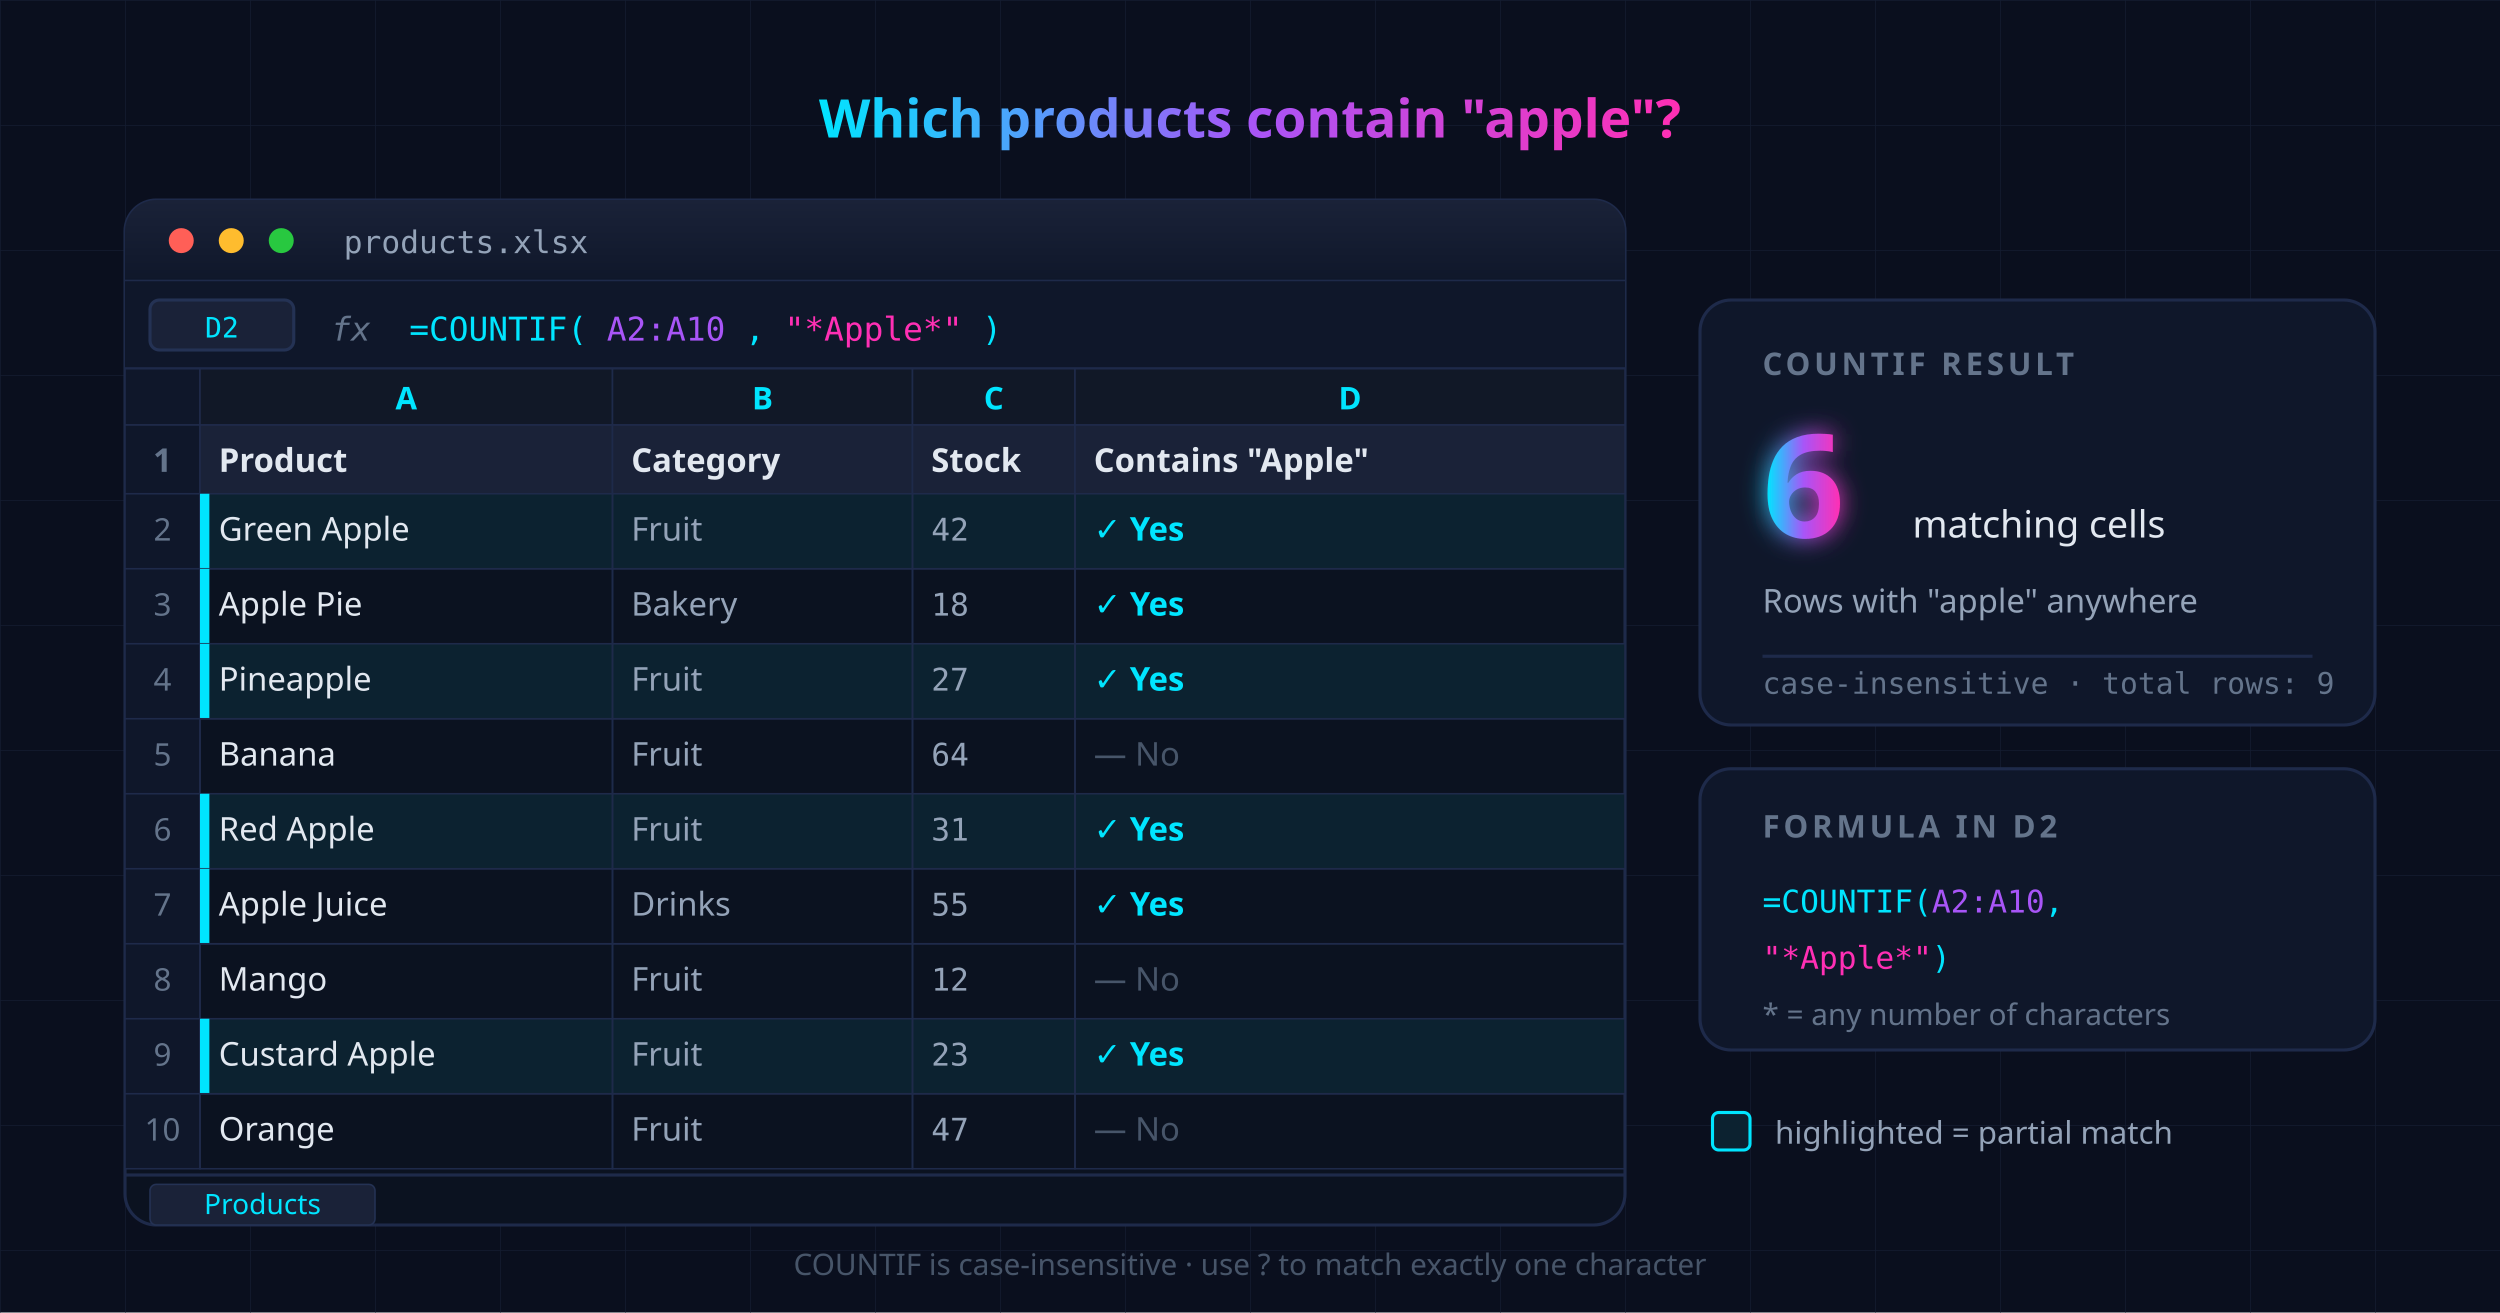
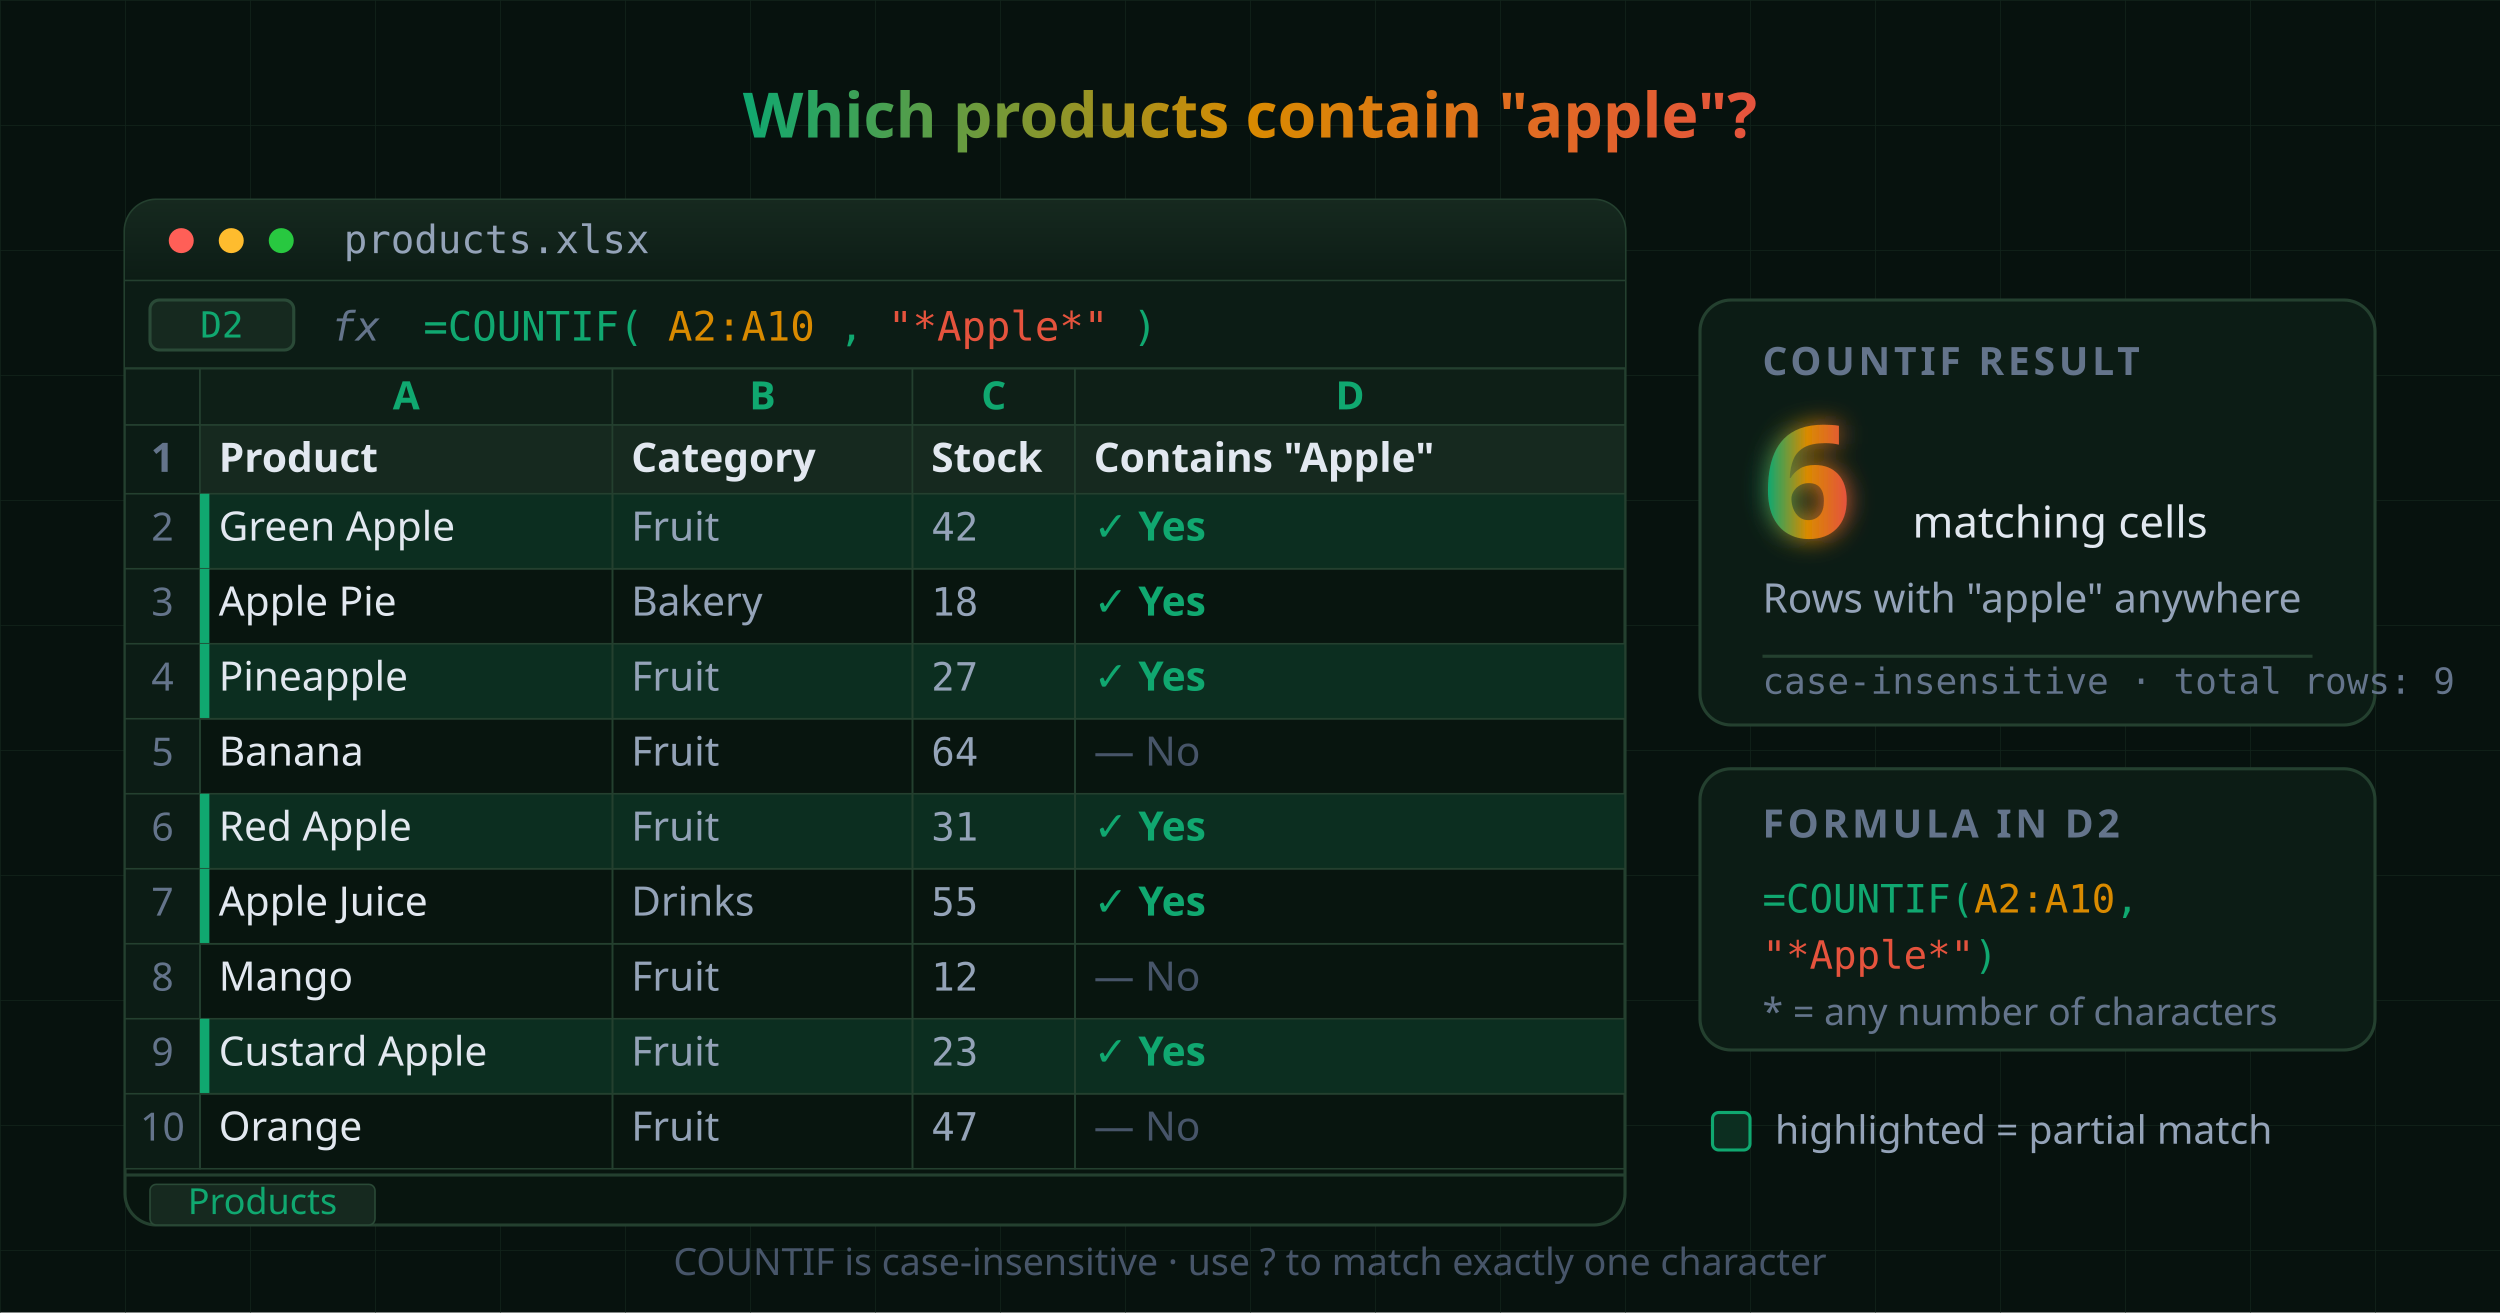
<svg xmlns="http://www.w3.org/2000/svg" viewBox="0 0 800 420" width="800" height="420">
  <defs>
    <pattern id="grid" width="40" height="40" patternUnits="userSpaceOnUse">
-       <path d="M 40 0 L 0 0 0 40" fill="none" stroke="#141c30" stroke-width="0.5" />
+       <path d="M 40 0 L 0 0 0 40" fill="none" stroke="#12241b" stroke-width="0.5" />
    </pattern>
    <linearGradient id="headerGrad" x1="0%" y1="0%" x2="0%" y2="100%">
-       <stop offset="0%" stop-color="#1a2238" />
-       <stop offset="100%" stop-color="#0f172a" />
+       <stop offset="0%" stop-color="#16291f" />
+       <stop offset="100%" stop-color="#0c1c15" />
    </linearGradient>
    <linearGradient id="accentGrad" x1="0%" y1="0%" x2="100%" y2="0%">
-       <stop offset="0%" stop-color="#00e5ff" />
-       <stop offset="50%" stop-color="#a855f7" />
-       <stop offset="100%" stop-color="#ff2fb4" />
+       <stop offset="0%" stop-color="#10a870" />
+       <stop offset="50%" stop-color="#d98a00" />
+       <stop offset="100%" stop-color="#e5533d" />
    </linearGradient>
    <filter id="glow" x="-60%" y="-60%" width="220%" height="220%">
      <feGaussianBlur stdDeviation="4" result="blur" />
      <feMerge>
        <feMergeNode in="blur" />
        <feMergeNode in="SourceGraphic" />
      </feMerge>
    </filter>
  </defs>
-   <rect width="800" height="420" fill="#0a0f1e" />
+   <rect width="800" height="420" fill="#07120e" />
  <rect width="800" height="420" fill="url(#grid)" />
-   <text x="400" y="44" text-anchor="middle" font-family="'Segoe UI',system-ui,-apple-system,sans-serif" font-size="17" font-weight="600" fill="url(#accentGrad)">Which products contain "apple"?</text>
-   <rect x="40" y="64" width="480" height="328" rx="10" fill="#0b1220" stroke="#1e2a4a" stroke-width="1" />
+   <text x="400" y="44" text-anchor="middle" font-family="'Segoe UI',system-ui,-apple-system,sans-serif" font-size="20" font-weight="600" fill="url(#accentGrad)">Which products contain "apple"?</text>
+   <rect x="40" y="64" width="480" height="328" rx="10" fill="#08150f" stroke="#24402f" stroke-width="1" />
  <path d="M 40 74 a 10 10 0 0 1 10 -10 h 460 a 10 10 0 0 1 10 10 v 16 h -480 z" fill="url(#headerGrad)" />
-   <line x1="40" y1="90" x2="520" y2="90" stroke="#1e2a4a" stroke-width="1" />
+   <line x1="40" y1="90" x2="520" y2="90" stroke="#24402f" stroke-width="1" />
  <circle cx="58" cy="77" r="4" fill="#ff5f57" />
  <circle cx="74" cy="77" r="4" fill="#febc2e" />
  <circle cx="90" cy="77" r="4" fill="#28c840" />
-   <text x="110" y="81" font-family="'JetBrains Mono',Consolas,monospace" font-size="10" fill="#94a3b8">products.xlsx</text>
-   <rect x="40" y="90" width="480" height="28" fill="#0f172a" />
-   <line x1="40" y1="118" x2="520" y2="118" stroke="#1e2a4a" stroke-width="1" />
-   <rect x="48" y="96" width="46" height="16" rx="3" fill="#1a2238" stroke="#243254" stroke-width="1" />
-   <text x="71" y="108" text-anchor="middle" font-family="'JetBrains Mono',Consolas,monospace" font-size="9" fill="#00e5ff">D2</text>
-   <text x="106" y="109" font-family="'JetBrains Mono',Consolas,monospace" font-size="10.5">
+   <text x="110" y="81" font-family="'JetBrains Mono',Consolas,monospace" font-size="12.5" fill="#94a3b8">products.xlsx</text>
+   <rect x="40" y="90" width="480" height="28" fill="#0c1c15" />
+   <line x1="40" y1="118" x2="520" y2="118" stroke="#24402f" stroke-width="1" />
+   <rect x="48" y="96" width="46" height="16" rx="3" fill="#16291f" stroke="#2a4a37" stroke-width="1" />
+   <text x="71" y="108" text-anchor="middle" font-family="'JetBrains Mono',Consolas,monospace" font-size="11.5" fill="#10a870">D2</text>
+   <text x="106" y="109" font-family="'JetBrains Mono',Consolas,monospace" font-size="13">
    <tspan fill="#64748b" font-style="italic">fx</tspan>
-     <tspan fill="#00e5ff" dx="6">=COUNTIF(</tspan>
-     <tspan fill="#a855f7">A2:A10</tspan>
-     <tspan fill="#00e5ff">, </tspan>
-     <tspan fill="#ff2fb4">"*Apple*"</tspan>
-     <tspan fill="#00e5ff">)</tspan>
+     <tspan fill="#10a870" dx="6">=COUNTIF(</tspan>
+     <tspan fill="#d98a00">A2:A10</tspan>
+     <tspan fill="#10a870">, </tspan>
+     <tspan fill="#e5533d">"*Apple*"</tspan>
+     <tspan fill="#10a870">)</tspan>
  </text>
-   <g font-family="'Segoe UI',system-ui,sans-serif" font-size="10" fill="#64748b">
-     <rect x="40" y="118" width="24" height="18" fill="#0f172a" stroke="#1e2a4a" stroke-width="0.5" />
-     <rect x="64" y="118" width="132" height="18" fill="#111827" stroke="#1e2a4a" stroke-width="0.5" />
-     <rect x="196" y="118" width="96" height="18" fill="#111827" stroke="#1e2a4a" stroke-width="0.5" />
-     <rect x="292" y="118" width="52" height="18" fill="#111827" stroke="#1e2a4a" stroke-width="0.5" />
-     <rect x="344" y="118" width="176" height="18" fill="#111827" stroke="#1e2a4a" stroke-width="0.5" />
-     <text x="130" y="131" text-anchor="middle" fill="#00e5ff" font-weight="600">A</text>
-     <text x="244" y="131" text-anchor="middle" fill="#00e5ff" font-weight="600">B</text>
-     <text x="318" y="131" text-anchor="middle" fill="#00e5ff" font-weight="600">C</text>
-     <text x="432" y="131" text-anchor="middle" fill="#00e5ff" font-weight="600">D</text>
+   <g font-family="'Segoe UI',system-ui,sans-serif" font-size="12.5" fill="#64748b">
+     <rect x="40" y="118" width="24" height="18" fill="#0c1c15" stroke="#24402f" stroke-width="0.5" />
+     <rect x="64" y="118" width="132" height="18" fill="#0e1f17" stroke="#24402f" stroke-width="0.5" />
+     <rect x="196" y="118" width="96" height="18" fill="#0e1f17" stroke="#24402f" stroke-width="0.5" />
+     <rect x="292" y="118" width="52" height="18" fill="#0e1f17" stroke="#24402f" stroke-width="0.5" />
+     <rect x="344" y="118" width="176" height="18" fill="#0e1f17" stroke="#24402f" stroke-width="0.5" />
+     <text x="130" y="131" text-anchor="middle" fill="#10a870" font-weight="600">A</text>
+     <text x="244" y="131" text-anchor="middle" fill="#10a870" font-weight="600">B</text>
+     <text x="318" y="131" text-anchor="middle" fill="#10a870" font-weight="600">C</text>
+     <text x="432" y="131" text-anchor="middle" fill="#10a870" font-weight="600">D</text>
  </g>
-   <g font-family="'Segoe UI',system-ui,sans-serif" font-size="10.5" font-weight="600" fill="#cbd5e1">
-     <rect x="40" y="136" width="480" height="22" fill="#1a2238" />
-     <rect x="40" y="136" width="24" height="22" fill="#0f172a" stroke="#1e2a4a" stroke-width="0.5" />
-     <rect x="64" y="136" width="132" height="22" fill="#1a2238" stroke="#1e2a4a" stroke-width="0.5" />
-     <rect x="196" y="136" width="96" height="22" fill="#1a2238" stroke="#1e2a4a" stroke-width="0.5" />
-     <rect x="292" y="136" width="52" height="22" fill="#1a2238" stroke="#1e2a4a" stroke-width="0.5" />
-     <rect x="344" y="136" width="176" height="22" fill="#1a2238" stroke="#1e2a4a" stroke-width="0.5" />
+   <g font-family="'Segoe UI',system-ui,sans-serif" font-size="13" font-weight="600" fill="#cbd5e1">
+     <rect x="40" y="136" width="480" height="22" fill="#16291f" />
+     <rect x="40" y="136" width="24" height="22" fill="#0c1c15" stroke="#24402f" stroke-width="0.5" />
+     <rect x="64" y="136" width="132" height="22" fill="#16291f" stroke="#24402f" stroke-width="0.5" />
+     <rect x="196" y="136" width="96" height="22" fill="#16291f" stroke="#24402f" stroke-width="0.5" />
+     <rect x="292" y="136" width="52" height="22" fill="#16291f" stroke="#24402f" stroke-width="0.5" />
+     <rect x="344" y="136" width="176" height="22" fill="#16291f" stroke="#24402f" stroke-width="0.5" />
    <text x="52" y="151" text-anchor="middle" fill="#64748b">1</text>
    <text x="70" y="151" fill="#e2e8f0">Product</text>
    <text x="202" y="151" fill="#e2e8f0">Category</text>
    <text x="298" y="151" fill="#e2e8f0">Stock</text>
    <text x="350" y="151" fill="#e2e8f0">Contains "Apple"</text>
  </g>
-   <g font-family="'Segoe UI',system-ui,sans-serif" font-size="10.5" fill="#e2e8f0">
-     <rect x="40" y="158" width="480" height="24" fill="#0c2230" />
-     <rect x="344" y="158" width="176" height="24" fill="#0c2230" />
-     <rect x="40" y="158" width="24" height="24" fill="#0f172a" stroke="#1e2a4a" stroke-width="0.5" />
-     <rect x="64" y="158" width="132" height="24" fill="none" stroke="#1e2a4a" stroke-width="0.5" />
-     <rect x="196" y="158" width="96" height="24" fill="none" stroke="#1e2a4a" stroke-width="0.5" />
-     <rect x="292" y="158" width="52" height="24" fill="none" stroke="#1e2a4a" stroke-width="0.5" />
-     <rect x="344" y="158" width="176" height="24" fill="none" stroke="#1e2a4a" stroke-width="0.5" />
-     <rect x="64" y="158" width="3" height="24" fill="#00e5ff" />
-     <text x="52" y="173" text-anchor="middle" fill="#64748b" font-size="10">2</text>
+   <g font-family="'Segoe UI',system-ui,sans-serif" font-size="13" fill="#e2e8f0">
+     <rect x="40" y="158" width="480" height="24" fill="#0c2e20" />
+     <rect x="344" y="158" width="176" height="24" fill="#0c2e20" />
+     <rect x="40" y="158" width="24" height="24" fill="#0c1c15" stroke="#24402f" stroke-width="0.5" />
+     <rect x="64" y="158" width="132" height="24" fill="none" stroke="#24402f" stroke-width="0.5" />
+     <rect x="196" y="158" width="96" height="24" fill="none" stroke="#24402f" stroke-width="0.5" />
+     <rect x="292" y="158" width="52" height="24" fill="none" stroke="#24402f" stroke-width="0.5" />
+     <rect x="344" y="158" width="176" height="24" fill="none" stroke="#24402f" stroke-width="0.5" />
+     <rect x="64" y="158" width="3" height="24" fill="#10a870" />
+     <text x="52" y="173" text-anchor="middle" fill="#64748b" font-size="12.5">2</text>
    <text x="70" y="173">Green Apple</text>
    <text x="202" y="173" fill="#94a3b8">Fruit</text>
-     <text x="298" y="173" fill="#94a3b8" font-family="'JetBrains Mono',Consolas,monospace" font-size="10">42</text>
-     <text x="350" y="173" fill="#00e5ff" font-weight="600">✓ Yes</text>
-     <rect x="40" y="182" width="24" height="24" fill="#0f172a" stroke="#1e2a4a" stroke-width="0.5" />
-     <rect x="64" y="182" width="132" height="24" fill="none" stroke="#1e2a4a" stroke-width="0.5" />
-     <rect x="196" y="182" width="96" height="24" fill="none" stroke="#1e2a4a" stroke-width="0.5" />
-     <rect x="292" y="182" width="52" height="24" fill="none" stroke="#1e2a4a" stroke-width="0.5" />
-     <rect x="344" y="182" width="176" height="24" fill="none" stroke="#1e2a4a" stroke-width="0.5" />
-     <rect x="64" y="182" width="3" height="24" fill="#00e5ff" />
-     <text x="52" y="197" text-anchor="middle" fill="#64748b" font-size="10">3</text>
+     <text x="298" y="173" fill="#94a3b8" font-family="'JetBrains Mono',Consolas,monospace" font-size="12.5">42</text>
+     <text x="350" y="173" fill="#10a870" font-weight="600">✓ Yes</text>
+     <rect x="40" y="182" width="24" height="24" fill="#0c1c15" stroke="#24402f" stroke-width="0.5" />
+     <rect x="64" y="182" width="132" height="24" fill="none" stroke="#24402f" stroke-width="0.5" />
+     <rect x="196" y="182" width="96" height="24" fill="none" stroke="#24402f" stroke-width="0.5" />
+     <rect x="292" y="182" width="52" height="24" fill="none" stroke="#24402f" stroke-width="0.5" />
+     <rect x="344" y="182" width="176" height="24" fill="none" stroke="#24402f" stroke-width="0.5" />
+     <rect x="64" y="182" width="3" height="24" fill="#10a870" />
+     <text x="52" y="197" text-anchor="middle" fill="#64748b" font-size="12.5">3</text>
    <text x="70" y="197">Apple Pie</text>
    <text x="202" y="197" fill="#94a3b8">Bakery</text>
-     <text x="298" y="197" fill="#94a3b8" font-family="'JetBrains Mono',Consolas,monospace" font-size="10">18</text>
-     <text x="350" y="197" fill="#00e5ff" font-weight="600">✓ Yes</text>
-     <rect x="40" y="206" width="480" height="24" fill="#0c2230" />
-     <rect x="40" y="206" width="24" height="24" fill="#0f172a" stroke="#1e2a4a" stroke-width="0.5" />
-     <rect x="64" y="206" width="132" height="24" fill="none" stroke="#1e2a4a" stroke-width="0.5" />
-     <rect x="196" y="206" width="96" height="24" fill="none" stroke="#1e2a4a" stroke-width="0.5" />
-     <rect x="292" y="206" width="52" height="24" fill="none" stroke="#1e2a4a" stroke-width="0.5" />
-     <rect x="344" y="206" width="176" height="24" fill="none" stroke="#1e2a4a" stroke-width="0.5" />
-     <rect x="64" y="206" width="3" height="24" fill="#00e5ff" />
-     <text x="52" y="221" text-anchor="middle" fill="#64748b" font-size="10">4</text>
+     <text x="298" y="197" fill="#94a3b8" font-family="'JetBrains Mono',Consolas,monospace" font-size="12.5">18</text>
+     <text x="350" y="197" fill="#10a870" font-weight="600">✓ Yes</text>
+     <rect x="40" y="206" width="480" height="24" fill="#0c2e20" />
+     <rect x="40" y="206" width="24" height="24" fill="#0c1c15" stroke="#24402f" stroke-width="0.5" />
+     <rect x="64" y="206" width="132" height="24" fill="none" stroke="#24402f" stroke-width="0.5" />
+     <rect x="196" y="206" width="96" height="24" fill="none" stroke="#24402f" stroke-width="0.5" />
+     <rect x="292" y="206" width="52" height="24" fill="none" stroke="#24402f" stroke-width="0.5" />
+     <rect x="344" y="206" width="176" height="24" fill="none" stroke="#24402f" stroke-width="0.5" />
+     <rect x="64" y="206" width="3" height="24" fill="#10a870" />
+     <text x="52" y="221" text-anchor="middle" fill="#64748b" font-size="12.5">4</text>
    <text x="70" y="221">Pineapple</text>
    <text x="202" y="221" fill="#94a3b8">Fruit</text>
-     <text x="298" y="221" fill="#94a3b8" font-family="'JetBrains Mono',Consolas,monospace" font-size="10">27</text>
-     <text x="350" y="221" fill="#00e5ff" font-weight="600">✓ Yes</text>
-     <rect x="40" y="230" width="24" height="24" fill="#0f172a" stroke="#1e2a4a" stroke-width="0.5" />
-     <rect x="64" y="230" width="132" height="24" fill="none" stroke="#1e2a4a" stroke-width="0.5" />
-     <rect x="196" y="230" width="96" height="24" fill="none" stroke="#1e2a4a" stroke-width="0.5" />
-     <rect x="292" y="230" width="52" height="24" fill="none" stroke="#1e2a4a" stroke-width="0.5" />
-     <rect x="344" y="230" width="176" height="24" fill="none" stroke="#1e2a4a" stroke-width="0.5" />
-     <text x="52" y="245" text-anchor="middle" fill="#64748b" font-size="10">5</text>
+     <text x="298" y="221" fill="#94a3b8" font-family="'JetBrains Mono',Consolas,monospace" font-size="12.5">27</text>
+     <text x="350" y="221" fill="#10a870" font-weight="600">✓ Yes</text>
+     <rect x="40" y="230" width="24" height="24" fill="#0c1c15" stroke="#24402f" stroke-width="0.5" />
+     <rect x="64" y="230" width="132" height="24" fill="none" stroke="#24402f" stroke-width="0.5" />
+     <rect x="196" y="230" width="96" height="24" fill="none" stroke="#24402f" stroke-width="0.5" />
+     <rect x="292" y="230" width="52" height="24" fill="none" stroke="#24402f" stroke-width="0.5" />
+     <rect x="344" y="230" width="176" height="24" fill="none" stroke="#24402f" stroke-width="0.5" />
+     <text x="52" y="245" text-anchor="middle" fill="#64748b" font-size="12.5">5</text>
    <text x="70" y="245">Banana</text>
    <text x="202" y="245" fill="#94a3b8">Fruit</text>
-     <text x="298" y="245" fill="#94a3b8" font-family="'JetBrains Mono',Consolas,monospace" font-size="10">64</text>
+     <text x="298" y="245" fill="#94a3b8" font-family="'JetBrains Mono',Consolas,monospace" font-size="12.5">64</text>
    <text x="350" y="245" fill="#475569">— No</text>
-     <rect x="40" y="254" width="480" height="24" fill="#0c2230" />
-     <rect x="40" y="254" width="24" height="24" fill="#0f172a" stroke="#1e2a4a" stroke-width="0.5" />
-     <rect x="64" y="254" width="132" height="24" fill="none" stroke="#1e2a4a" stroke-width="0.5" />
-     <rect x="196" y="254" width="96" height="24" fill="none" stroke="#1e2a4a" stroke-width="0.5" />
-     <rect x="292" y="254" width="52" height="24" fill="none" stroke="#1e2a4a" stroke-width="0.5" />
-     <rect x="344" y="254" width="176" height="24" fill="none" stroke="#1e2a4a" stroke-width="0.5" />
-     <rect x="64" y="254" width="3" height="24" fill="#00e5ff" />
-     <text x="52" y="269" text-anchor="middle" fill="#64748b" font-size="10">6</text>
+     <rect x="40" y="254" width="480" height="24" fill="#0c2e20" />
+     <rect x="40" y="254" width="24" height="24" fill="#0c1c15" stroke="#24402f" stroke-width="0.5" />
+     <rect x="64" y="254" width="132" height="24" fill="none" stroke="#24402f" stroke-width="0.5" />
+     <rect x="196" y="254" width="96" height="24" fill="none" stroke="#24402f" stroke-width="0.5" />
+     <rect x="292" y="254" width="52" height="24" fill="none" stroke="#24402f" stroke-width="0.5" />
+     <rect x="344" y="254" width="176" height="24" fill="none" stroke="#24402f" stroke-width="0.5" />
+     <rect x="64" y="254" width="3" height="24" fill="#10a870" />
+     <text x="52" y="269" text-anchor="middle" fill="#64748b" font-size="12.5">6</text>
    <text x="70" y="269">Red Apple</text>
    <text x="202" y="269" fill="#94a3b8">Fruit</text>
-     <text x="298" y="269" fill="#94a3b8" font-family="'JetBrains Mono',Consolas,monospace" font-size="10">31</text>
-     <text x="350" y="269" fill="#00e5ff" font-weight="600">✓ Yes</text>
-     <rect x="40" y="278" width="24" height="24" fill="#0f172a" stroke="#1e2a4a" stroke-width="0.5" />
-     <rect x="64" y="278" width="132" height="24" fill="none" stroke="#1e2a4a" stroke-width="0.5" />
-     <rect x="196" y="278" width="96" height="24" fill="none" stroke="#1e2a4a" stroke-width="0.5" />
-     <rect x="292" y="278" width="52" height="24" fill="none" stroke="#1e2a4a" stroke-width="0.5" />
-     <rect x="344" y="278" width="176" height="24" fill="none" stroke="#1e2a4a" stroke-width="0.5" />
-     <rect x="64" y="278" width="3" height="24" fill="#00e5ff" />
-     <text x="52" y="293" text-anchor="middle" fill="#64748b" font-size="10">7</text>
+     <text x="298" y="269" fill="#94a3b8" font-family="'JetBrains Mono',Consolas,monospace" font-size="12.5">31</text>
+     <text x="350" y="269" fill="#10a870" font-weight="600">✓ Yes</text>
+     <rect x="40" y="278" width="24" height="24" fill="#0c1c15" stroke="#24402f" stroke-width="0.5" />
+     <rect x="64" y="278" width="132" height="24" fill="none" stroke="#24402f" stroke-width="0.5" />
+     <rect x="196" y="278" width="96" height="24" fill="none" stroke="#24402f" stroke-width="0.5" />
+     <rect x="292" y="278" width="52" height="24" fill="none" stroke="#24402f" stroke-width="0.5" />
+     <rect x="344" y="278" width="176" height="24" fill="none" stroke="#24402f" stroke-width="0.5" />
+     <rect x="64" y="278" width="3" height="24" fill="#10a870" />
+     <text x="52" y="293" text-anchor="middle" fill="#64748b" font-size="12.5">7</text>
    <text x="70" y="293">Apple Juice</text>
    <text x="202" y="293" fill="#94a3b8">Drinks</text>
-     <text x="298" y="293" fill="#94a3b8" font-family="'JetBrains Mono',Consolas,monospace" font-size="10">55</text>
-     <text x="350" y="293" fill="#00e5ff" font-weight="600">✓ Yes</text>
-     <rect x="40" y="302" width="24" height="24" fill="#0f172a" stroke="#1e2a4a" stroke-width="0.5" />
-     <rect x="64" y="302" width="132" height="24" fill="none" stroke="#1e2a4a" stroke-width="0.5" />
-     <rect x="196" y="302" width="96" height="24" fill="none" stroke="#1e2a4a" stroke-width="0.5" />
-     <rect x="292" y="302" width="52" height="24" fill="none" stroke="#1e2a4a" stroke-width="0.5" />
-     <rect x="344" y="302" width="176" height="24" fill="none" stroke="#1e2a4a" stroke-width="0.5" />
-     <text x="52" y="317" text-anchor="middle" fill="#64748b" font-size="10">8</text>
+     <text x="298" y="293" fill="#94a3b8" font-family="'JetBrains Mono',Consolas,monospace" font-size="12.5">55</text>
+     <text x="350" y="293" fill="#10a870" font-weight="600">✓ Yes</text>
+     <rect x="40" y="302" width="24" height="24" fill="#0c1c15" stroke="#24402f" stroke-width="0.5" />
+     <rect x="64" y="302" width="132" height="24" fill="none" stroke="#24402f" stroke-width="0.5" />
+     <rect x="196" y="302" width="96" height="24" fill="none" stroke="#24402f" stroke-width="0.5" />
+     <rect x="292" y="302" width="52" height="24" fill="none" stroke="#24402f" stroke-width="0.5" />
+     <rect x="344" y="302" width="176" height="24" fill="none" stroke="#24402f" stroke-width="0.5" />
+     <text x="52" y="317" text-anchor="middle" fill="#64748b" font-size="12.5">8</text>
    <text x="70" y="317">Mango</text>
    <text x="202" y="317" fill="#94a3b8">Fruit</text>
-     <text x="298" y="317" fill="#94a3b8" font-family="'JetBrains Mono',Consolas,monospace" font-size="10">12</text>
+     <text x="298" y="317" fill="#94a3b8" font-family="'JetBrains Mono',Consolas,monospace" font-size="12.5">12</text>
    <text x="350" y="317" fill="#475569">— No</text>
-     <rect x="40" y="326" width="480" height="24" fill="#0c2230" />
-     <rect x="40" y="326" width="24" height="24" fill="#0f172a" stroke="#1e2a4a" stroke-width="0.5" />
-     <rect x="64" y="326" width="132" height="24" fill="none" stroke="#1e2a4a" stroke-width="0.5" />
-     <rect x="196" y="326" width="96" height="24" fill="none" stroke="#1e2a4a" stroke-width="0.5" />
-     <rect x="292" y="326" width="52" height="24" fill="none" stroke="#1e2a4a" stroke-width="0.5" />
-     <rect x="344" y="326" width="176" height="24" fill="none" stroke="#1e2a4a" stroke-width="0.5" />
-     <rect x="64" y="326" width="3" height="24" fill="#00e5ff" />
-     <text x="52" y="341" text-anchor="middle" fill="#64748b" font-size="10">9</text>
+     <rect x="40" y="326" width="480" height="24" fill="#0c2e20" />
+     <rect x="40" y="326" width="24" height="24" fill="#0c1c15" stroke="#24402f" stroke-width="0.5" />
+     <rect x="64" y="326" width="132" height="24" fill="none" stroke="#24402f" stroke-width="0.5" />
+     <rect x="196" y="326" width="96" height="24" fill="none" stroke="#24402f" stroke-width="0.5" />
+     <rect x="292" y="326" width="52" height="24" fill="none" stroke="#24402f" stroke-width="0.5" />
+     <rect x="344" y="326" width="176" height="24" fill="none" stroke="#24402f" stroke-width="0.5" />
+     <rect x="64" y="326" width="3" height="24" fill="#10a870" />
+     <text x="52" y="341" text-anchor="middle" fill="#64748b" font-size="12.5">9</text>
    <text x="70" y="341">Custard Apple</text>
    <text x="202" y="341" fill="#94a3b8">Fruit</text>
-     <text x="298" y="341" fill="#94a3b8" font-family="'JetBrains Mono',Consolas,monospace" font-size="10">23</text>
-     <text x="350" y="341" fill="#00e5ff" font-weight="600">✓ Yes</text>
-     <rect x="40" y="350" width="24" height="24" fill="#0f172a" stroke="#1e2a4a" stroke-width="0.5" />
-     <rect x="64" y="350" width="132" height="24" fill="none" stroke="#1e2a4a" stroke-width="0.5" />
-     <rect x="196" y="350" width="96" height="24" fill="none" stroke="#1e2a4a" stroke-width="0.5" />
-     <rect x="292" y="350" width="52" height="24" fill="none" stroke="#1e2a4a" stroke-width="0.5" />
-     <rect x="344" y="350" width="176" height="24" fill="none" stroke="#1e2a4a" stroke-width="0.5" />
-     <text x="52" y="365" text-anchor="middle" fill="#64748b" font-size="10">10</text>
+     <text x="298" y="341" fill="#94a3b8" font-family="'JetBrains Mono',Consolas,monospace" font-size="12.5">23</text>
+     <text x="350" y="341" fill="#10a870" font-weight="600">✓ Yes</text>
+     <rect x="40" y="350" width="24" height="24" fill="#0c1c15" stroke="#24402f" stroke-width="0.5" />
+     <rect x="64" y="350" width="132" height="24" fill="none" stroke="#24402f" stroke-width="0.5" />
+     <rect x="196" y="350" width="96" height="24" fill="none" stroke="#24402f" stroke-width="0.5" />
+     <rect x="292" y="350" width="52" height="24" fill="none" stroke="#24402f" stroke-width="0.5" />
+     <rect x="344" y="350" width="176" height="24" fill="none" stroke="#24402f" stroke-width="0.5" />
+     <text x="52" y="365" text-anchor="middle" fill="#64748b" font-size="12.5">10</text>
    <text x="70" y="365">Orange</text>
    <text x="202" y="365" fill="#94a3b8">Fruit</text>
-     <text x="298" y="365" fill="#94a3b8" font-family="'JetBrains Mono',Consolas,monospace" font-size="10">47</text>
+     <text x="298" y="365" fill="#94a3b8" font-family="'JetBrains Mono',Consolas,monospace" font-size="12.5">47</text>
    <text x="350" y="365" fill="#475569">— No</text>
  </g>
-   <line x1="40" y1="376" x2="520" y2="376" stroke="#1e2a4a" stroke-width="1" />
-   <rect x="48" y="379" width="72" height="13" rx="2" fill="#1a2238" stroke="#243254" stroke-width="0.5" />
-   <text x="84" y="388.5" text-anchor="middle" font-family="'Segoe UI',system-ui,sans-serif" font-size="9" fill="#00e5ff">Products</text>
-   <rect x="544" y="96" width="216" height="136" rx="10" fill="#0f172a" stroke="#1e2a4a" stroke-width="1" />
-   <text x="564" y="120" font-family="'Segoe UI',system-ui,sans-serif" font-size="10" font-weight="600" fill="#64748b" letter-spacing="1.2">COUNTIF RESULT</text>
-   <text x="564" y="172" font-family="'Segoe UI',system-ui,sans-serif" font-size="46" font-weight="700" fill="url(#accentGrad)" filter="url(#glow)">6</text>
-   <text x="612" y="172" font-family="'Segoe UI',system-ui,sans-serif" font-size="12" fill="#e2e8f0">matching cells</text>
-   <text x="564" y="196" font-family="'Segoe UI',system-ui,sans-serif" font-size="10.5" fill="#94a3b8">Rows with "apple" anywhere</text>
-   <line x1="564" y1="210" x2="740" y2="210" stroke="#1e2a4a" stroke-width="1" />
-   <text x="564" y="222" font-family="'JetBrains Mono',Consolas,monospace" font-size="9.5" fill="#64748b">case-insensitive · total rows: 9</text>
-   <rect x="544" y="246" width="216" height="90" rx="10" fill="#0f172a" stroke="#1e2a4a" stroke-width="1" />
-   <text x="564" y="268" font-family="'Segoe UI',system-ui,sans-serif" font-size="10" font-weight="600" fill="#64748b" letter-spacing="1.2">FORMULA IN D2</text>
-   <text x="564" y="292" font-family="'JetBrains Mono',Consolas,monospace" font-size="10" fill="#00e5ff">=COUNTIF(<tspan fill="#a855f7">A2:A10</tspan>,</text>
-   <text x="564" y="310" font-family="'JetBrains Mono',Consolas,monospace" font-size="10" fill="#00e5ff">
-     <tspan fill="#ff2fb4">"*Apple*"</tspan>)</text>
-   <text x="564" y="328" font-family="'Segoe UI',system-ui,sans-serif" font-size="9.5" fill="#64748b">* = any number of characters</text>
-   <g font-family="'Segoe UI',system-ui,sans-serif" font-size="10" fill="#94a3b8">
-     <rect x="548" y="356" width="12" height="12" rx="2" fill="#0c2230" stroke="#00e5ff" stroke-width="1" />
+   <line x1="40" y1="376" x2="520" y2="376" stroke="#24402f" stroke-width="1" />
+   <rect x="48" y="379" width="72" height="13" rx="2" fill="#16291f" stroke="#2a4a37" stroke-width="0.5" />
+   <text x="84" y="388.5" text-anchor="middle" font-family="'Segoe UI',system-ui,sans-serif" font-size="11.5" fill="#10a870">Products</text>
+   <rect x="544" y="96" width="216" height="136" rx="10" fill="#0c1c15" stroke="#24402f" stroke-width="1" />
+   <text x="564" y="120" font-family="'Segoe UI',system-ui,sans-serif" font-size="12.5" font-weight="600" fill="#64748b" letter-spacing="1.2">COUNTIF RESULT</text>
+   <text x="564" y="172" font-family="'Segoe UI',system-ui,sans-serif" font-size="50" font-weight="700" fill="url(#accentGrad)" filter="url(#glow)">6</text>
+   <text x="612" y="172" font-family="'Segoe UI',system-ui,sans-serif" font-size="14" fill="#e2e8f0">matching cells</text>
+   <text x="564" y="196" font-family="'Segoe UI',system-ui,sans-serif" font-size="13" fill="#94a3b8">Rows with "apple" anywhere</text>
+   <line x1="564" y1="210" x2="740" y2="210" stroke="#24402f" stroke-width="1" />
+   <text x="564" y="222" font-family="'JetBrains Mono',Consolas,monospace" font-size="11.5" fill="#64748b">case-insensitive · total rows: 9</text>
+   <rect x="544" y="246" width="216" height="90" rx="10" fill="#0c1c15" stroke="#24402f" stroke-width="1" />
+   <text x="564" y="268" font-family="'Segoe UI',system-ui,sans-serif" font-size="12.5" font-weight="600" fill="#64748b" letter-spacing="1.2">FORMULA IN D2</text>
+   <text x="564" y="292" font-family="'JetBrains Mono',Consolas,monospace" font-size="12.5" fill="#10a870">=COUNTIF(<tspan fill="#d98a00">A2:A10</tspan>,</text>
+   <text x="564" y="310" font-family="'JetBrains Mono',Consolas,monospace" font-size="12.5" fill="#10a870">
+     <tspan fill="#e5533d">"*Apple*"</tspan>)</text>
+   <text x="564" y="328" font-family="'Segoe UI',system-ui,sans-serif" font-size="12" fill="#64748b">* = any number of characters</text>
+   <g font-family="'Segoe UI',system-ui,sans-serif" font-size="12.5" fill="#94a3b8">
+     <rect x="548" y="356" width="12" height="12" rx="2" fill="#0c2e20" stroke="#10a870" stroke-width="1" />
    <text x="568" y="366">highlighted = partial match</text>
  </g>
-   <text x="400" y="408" text-anchor="middle" font-family="'Segoe UI',system-ui,sans-serif" font-size="9.5" fill="#475569">COUNTIF is case-insensitive · use ? to match exactly one character</text>
+   <text x="400" y="408" text-anchor="middle" font-family="'Segoe UI',system-ui,sans-serif" font-size="12" fill="#475569">COUNTIF is case-insensitive · use ? to match exactly one character</text>
</svg>
